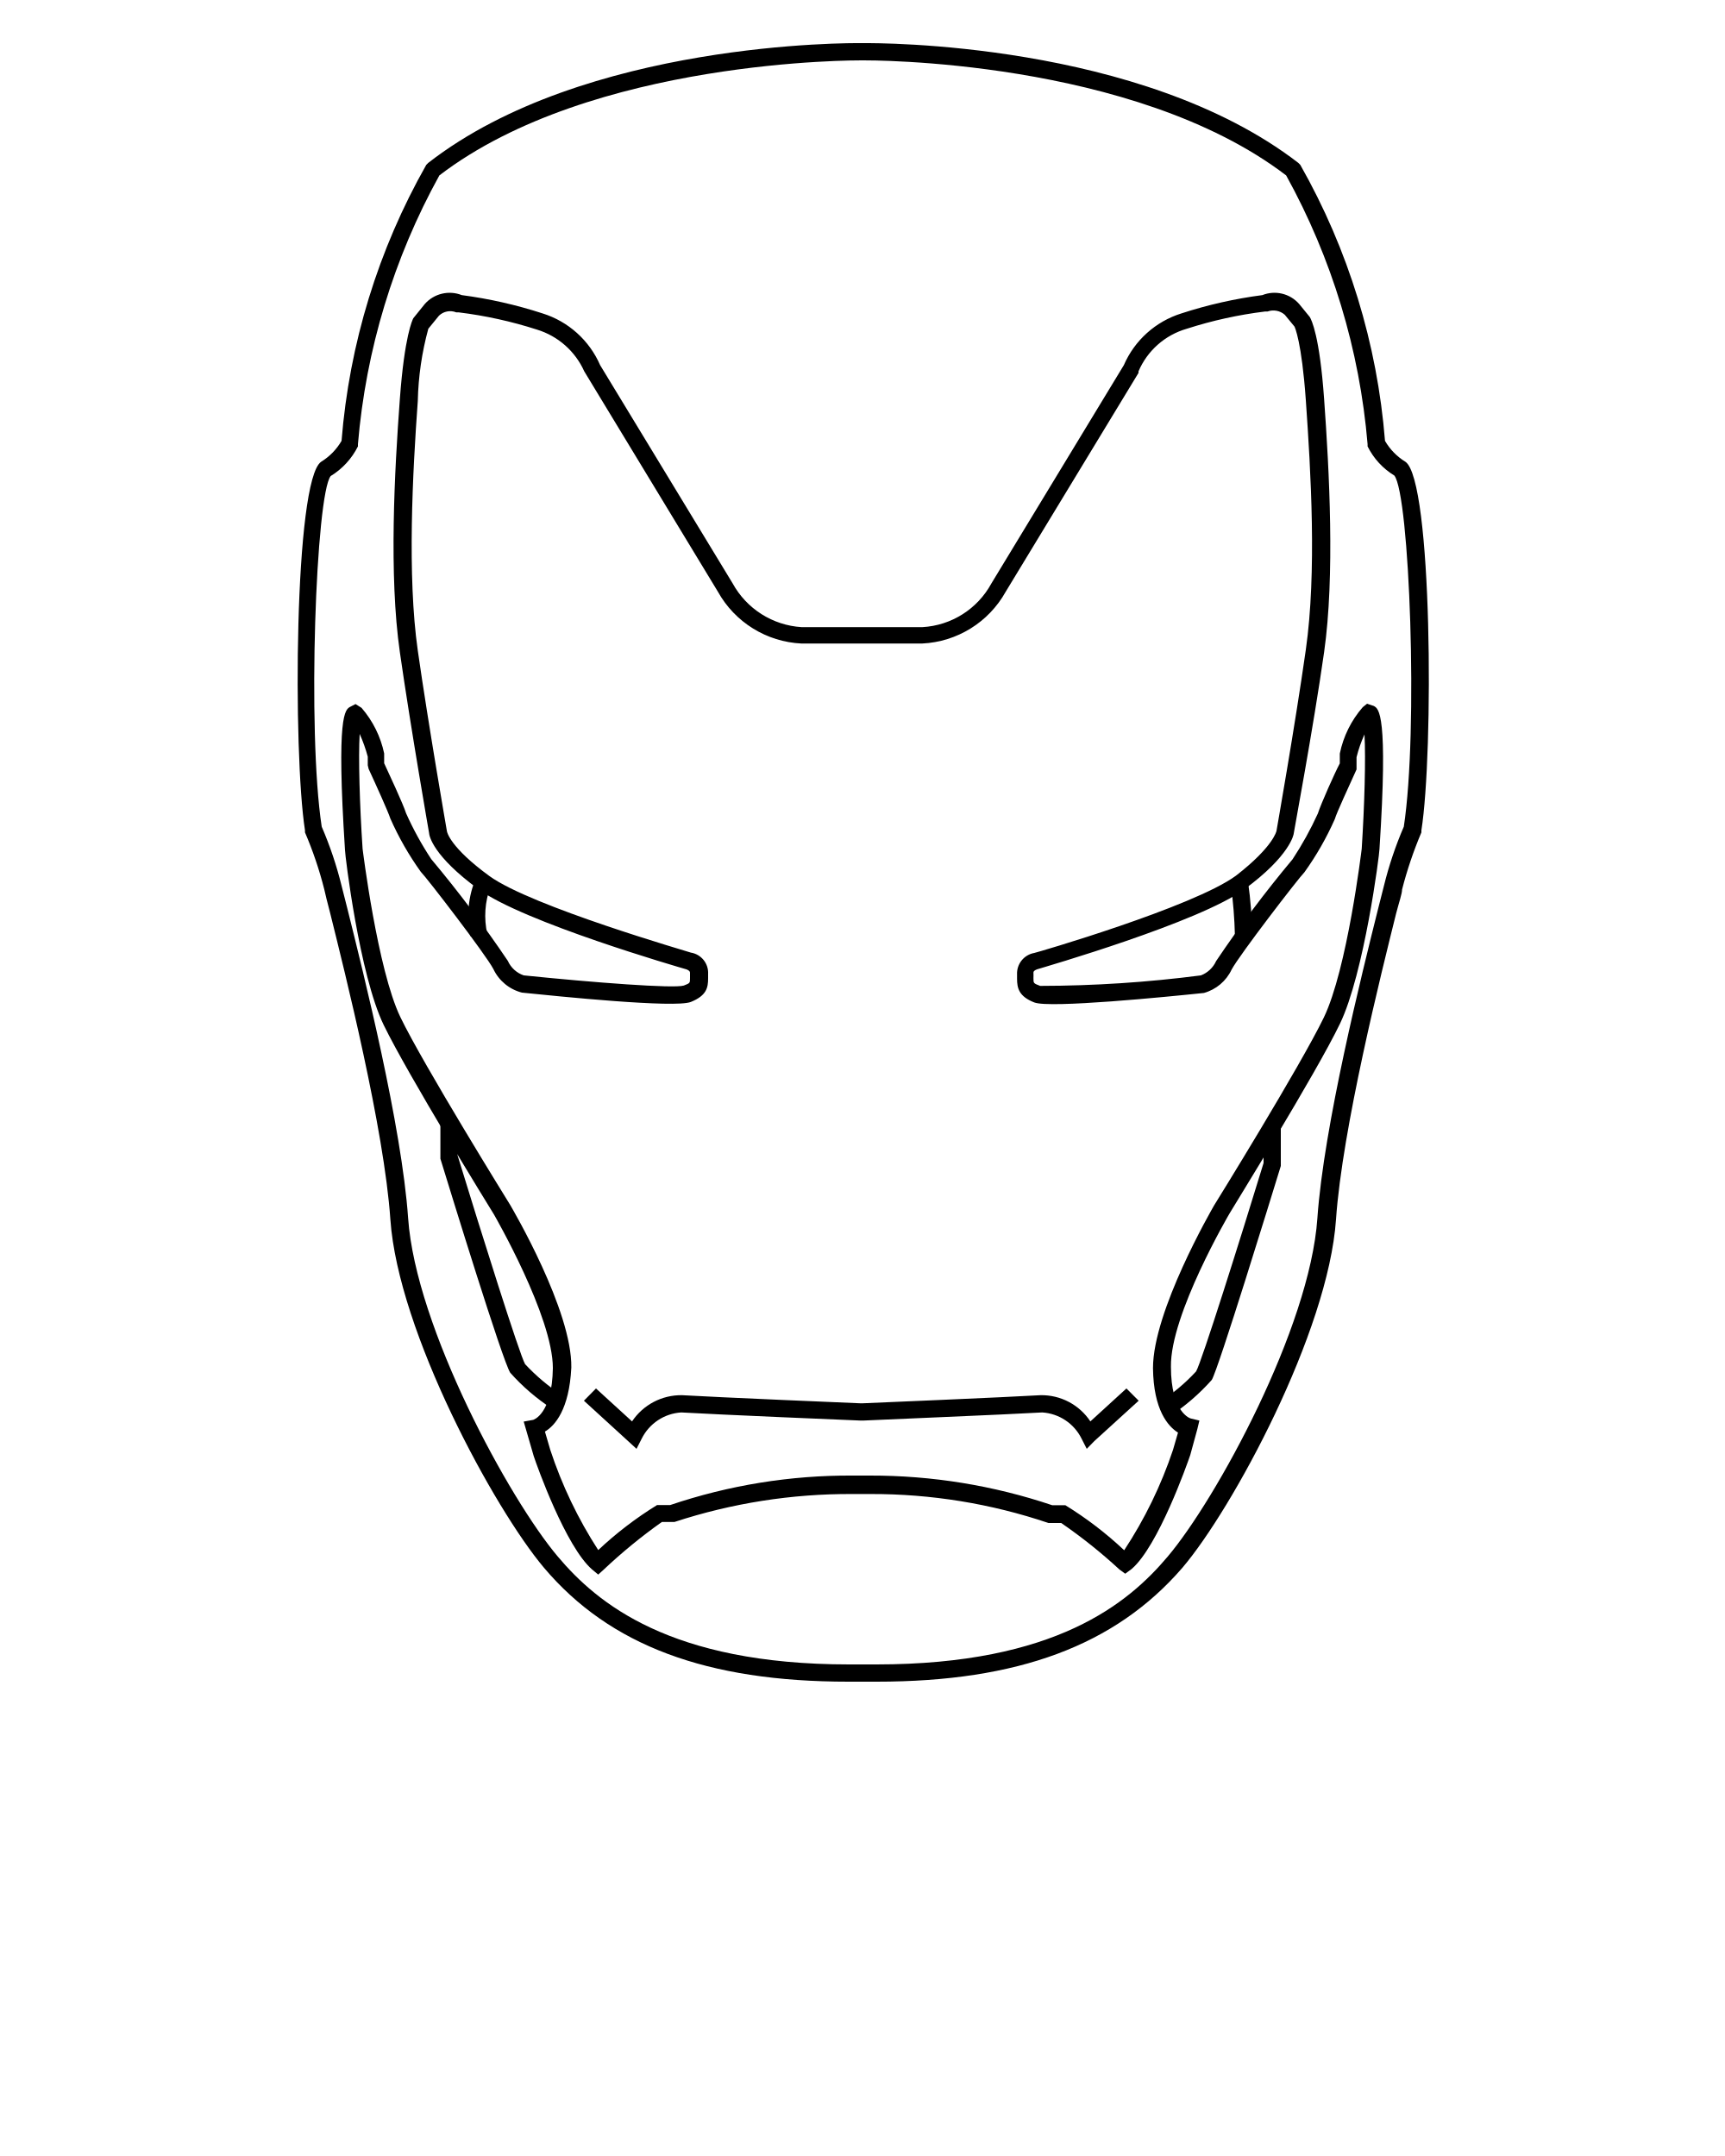
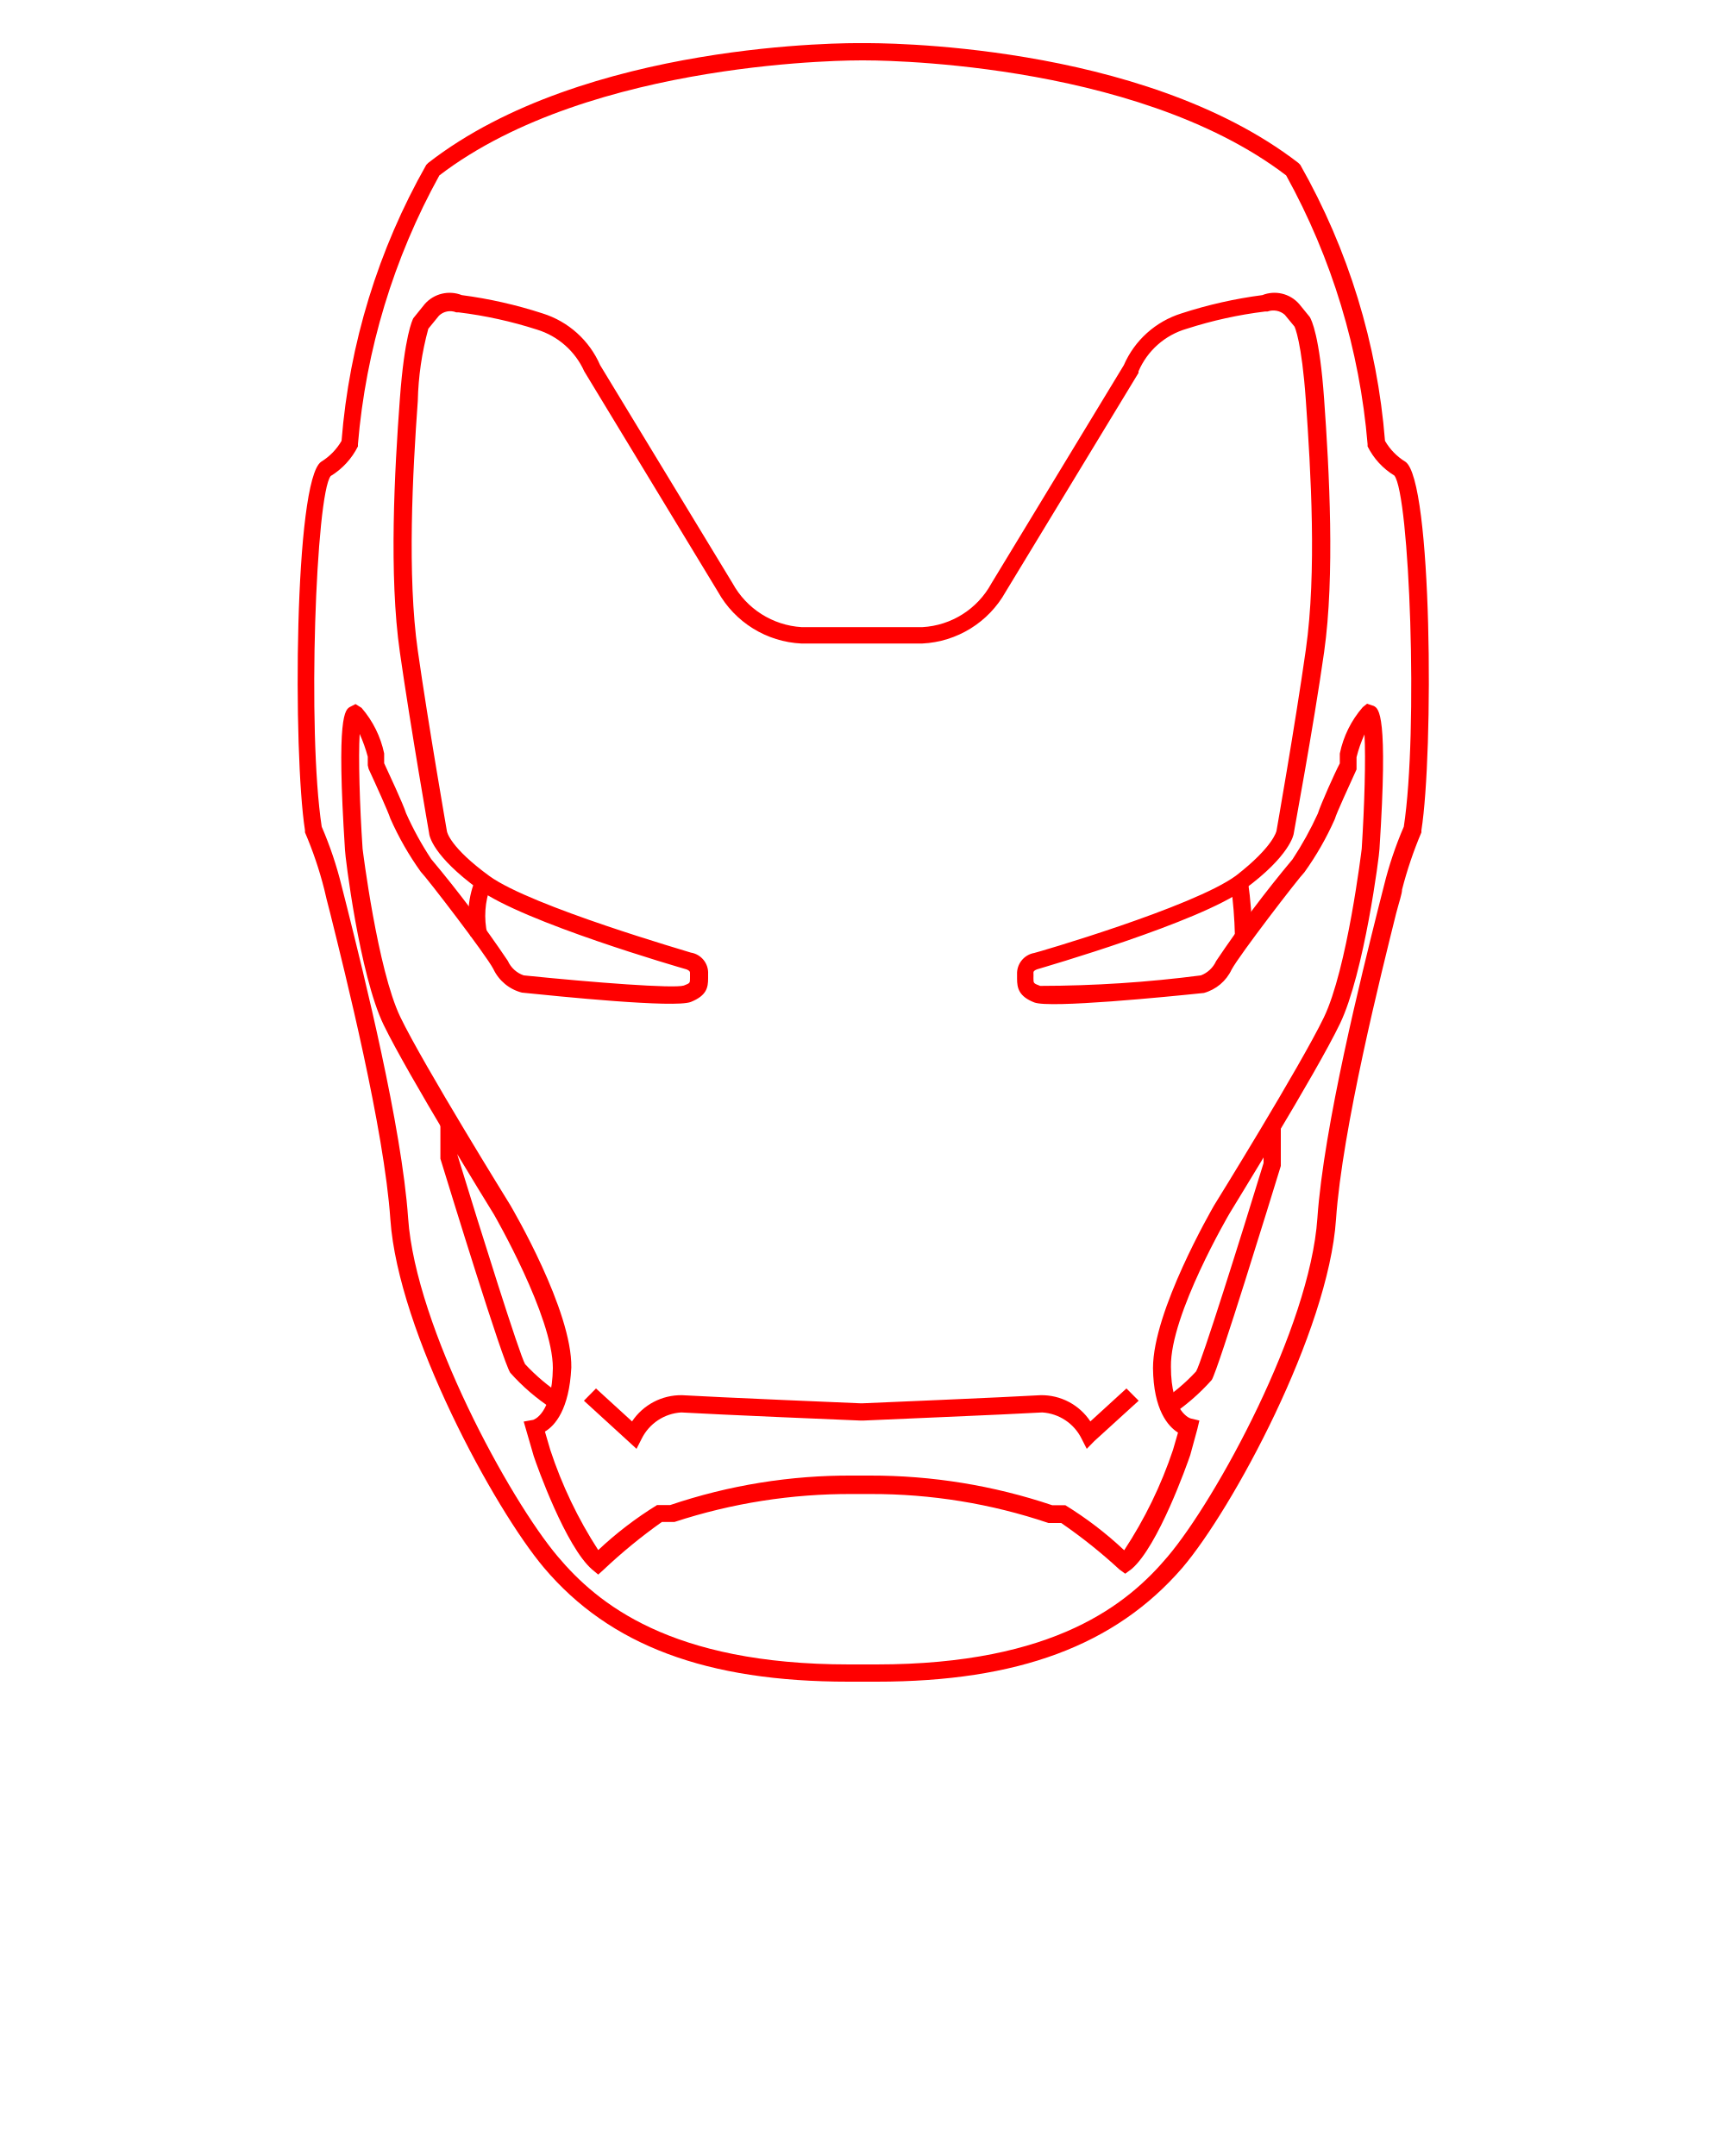
<svg xmlns="http://www.w3.org/2000/svg" data-name="Layer 1" viewBox="0 0 100 125" x="0px" y="0px">
-   <path d="M65.23,91.24,64.9,91a30.23,30.23,0,0,0-3.38-2.7l-.64,0-.1,0a31.94,31.94,0,0,0-10.31-1.68H49.41A32.57,32.57,0,0,0,39.1,88.24l-.09,0-.64,0A31.1,31.1,0,0,0,35,91l-.32.29L34.33,91c-1.53-1.32-3.2-6-3.39-6.58l-.58-2,.55-.1h0s1.1-.31,1.14-3c0-3-3.38-8.84-3.41-8.9-.2-.32-5-8.11-6.4-11S20,49.58,20,49.29c-.51-7.88,0-8.16.32-8.32l.29-.15.35.22a5.9,5.9,0,0,1,1.31,2.64l0,.12v.45c.23.5,1.11,2.38,1.27,2.9A18.47,18.47,0,0,0,25,49.81h0a70.94,70.94,0,0,1,4.44,5.9,1.56,1.56,0,0,0,.92.84c4.09.42,8.71.77,9.28.59C40,57,40,57,40,56.71c0-.1,0-.2,0-.32s-.21-.19-.21-.19c-.42-.12-9.44-2.73-12.06-4.65s-2.85-3.07-2.86-3.28c0,0-1.05-6-1.69-10.46s-.31-10.5,0-14.68c.27-3.66.73-4.58.78-4.68l.67-.83a1.92,1.92,0,0,1,2.14-.51,26.2,26.2,0,0,1,4.68,1.06,5.39,5.39,0,0,1,3.34,3l7.68,12.65a4.91,4.91,0,0,0,4,2.54h7a4.86,4.86,0,0,0,4-2.53l7.68-12.66a5.39,5.39,0,0,1,3.34-3,26,26,0,0,1,4.69-1.06,1.9,1.9,0,0,1,2.13.51l.62.76c.1.17.57,1.09.83,4.75.3,4.18.63,10.25,0,14.68S75,48.26,75,48.32s-.22,1.3-2.85,3.23-11.65,4.53-12,4.64c0,0-.25.07-.24.2s0,.22,0,.32c0,.3,0,.3.39.45a73.07,73.07,0,0,0,9.32-.61h0a1.6,1.6,0,0,0,.88-.83,70.59,70.59,0,0,1,4.43-5.9h0a19.49,19.49,0,0,0,1.47-2.66c.16-.52,1-2.4,1.27-2.9v-.57A5.9,5.9,0,0,1,79,41l.25-.2.39.13c.29.16.84.44.33,8.29,0,.32-.89,7.22-2.29,10.13s-6.2,10.65-6.4,11c0,0-3.45,5.87-3.4,8.89,0,2.68,1.14,3,1.15,3l.5.12-.12.5L69,84.36c-.19.56-1.86,5.28-3.39,6.6ZM31.59,83l.31,1.06a25.14,25.14,0,0,0,2.78,5.81,21.15,21.15,0,0,1,3.41-2.61l.1,0,.66,0a32.39,32.39,0,0,1,10.58-1.71h1A32.91,32.91,0,0,1,61,87.27l.67,0,.09,0a21.15,21.15,0,0,1,3.41,2.61A25,25,0,0,0,68,84.06l.29-1c-.57-.36-1.42-1.3-1.45-3.74,0-3.31,3.4-9.18,3.54-9.43.06-.09,5-8.08,6.36-10.89s2.19-9.72,2.2-9.79c.16-2.49.24-5.25.16-6.63a7.78,7.78,0,0,0-.46,1.32l0,.71c-.45,1-1.15,2.5-1.26,2.88a17.35,17.35,0,0,1-1.76,3.08h0c-.35.35-3.77,4.8-4.22,5.64a2.52,2.52,0,0,1-1.61,1.36c-2.11.22-8.93.9-9.83.55s-1-.84-1-1.37a2.18,2.18,0,0,0,0-.25,1.21,1.21,0,0,1,1-1.25c.06,0,9.21-2.66,11.69-4.48C73.82,49.09,74,48.18,74,48.17s1.06-6,1.7-10.5.29-10.33,0-14.47c-.24-3.39-.64-4.24-.66-4.27l-.56-.68a1,1,0,0,0-1-.19l-.14,0a24.58,24.58,0,0,0-4.54,1A4.35,4.35,0,0,0,66,21.53l0,.09-7.7,12.69a5.86,5.86,0,0,1-4.84,3h-7a5.86,5.86,0,0,1-4.84-3L33.87,21.53a4.42,4.42,0,0,0-2.74-2.42,24.58,24.58,0,0,0-4.54-1l-.14,0a.94.94,0,0,0-1,.19l-.62.76h0a17.33,17.33,0,0,0-.61,4.19c-.3,4.14-.62,10.13,0,14.47s1.68,10.42,1.69,10.48.2.94,2.46,2.59C30.81,52.56,40,55.2,40.05,55.23a1.19,1.19,0,0,1,1,1.24,2.18,2.18,0,0,0,0,.25c0,.53-.08,1-1,1.37s-7.72-.33-9.79-.54a2.52,2.52,0,0,1-1.66-1.37c-.44-.84-3.86-5.29-4.21-5.64h0a17.35,17.35,0,0,1-1.76-3.08c-.12-.38-.82-1.93-1.26-2.88l-.05-.21v-.5a8.83,8.83,0,0,0-.47-1.32c-.08,1.37,0,4.14.17,6.66,0,0,.86,7,2.19,9.76s6.31,10.8,6.36,10.88c.15.26,3.6,6.13,3.55,9.44C33,81.72,32.17,82.66,31.59,83Z" />
-   <path d="M27.29,54.3a5.46,5.46,0,0,1,.31-3.41l.86.51L28,51.15l.44.24a4.82,4.82,0,0,0-.19,2.77Z" />
-   <path d="M72.59,54.26l-1,0a26.6,26.6,0,0,0-.24-3l1-.13A23.9,23.9,0,0,1,72.59,54.26Z" />
-   <path d="M63,84l-.3-.59a2.74,2.74,0,0,0-2.28-1.52c-1.81.11-10.28.46-10.36.47h-.19c-.11,0-8.57-.36-10.38-.47a2.75,2.75,0,0,0-2.29,1.52L36.9,84l-.49-.45-2.56-2.34.7-.71,2.09,1.91a3.42,3.42,0,0,1,2.9-1.52c1.8.11,10.25.47,10.34.47H50c.06,0,8.52-.36,10.32-.47a3.39,3.39,0,0,1,2.89,1.52l2.09-1.91.71.71-2.57,2.34Z" />
-   <path d="M32,81.67a12,12,0,0,1-2.42-2.08c-.45-.69-3.45-10.46-4.05-12.41l0-.14V65h1V67c1.35,4.41,3.59,11.54,3.91,12.09a11.49,11.49,0,0,0,2.14,1.8Z" />
-   <path d="M67.76,82.14l-.57-.83a10.92,10.92,0,0,0,2.15-1.8c.32-.55,2.56-7.67,3.91-12.08v-2h1l0,2.17c-.6,1.95-3.6,11.71-4,12.4A12.09,12.09,0,0,1,67.76,82.14Z" />
-   <path d="M50.82,97.5H49.18c-8.22,0-13.83-2.1-17.64-6.6-2.88-3.41-8.46-13.67-8.91-20.2-.36-5.26-2.64-14.34-3.49-17.76-.17-.65-.29-1.13-.34-1.37a22.09,22.09,0,0,0-1.12-3.31l0-.12c-.7-4.48-.63-20.31.94-21.37a3.45,3.45,0,0,0,1.18-1.21,38.66,38.66,0,0,1,4.91-16l.12-.12C33.9,2.39,49.31,2.49,50,2.5h.11c.64,0,16-.11,25.15,6.94l.12.12a38.66,38.66,0,0,1,4.91,16,3.43,3.43,0,0,0,1.18,1.21c1.57,1.06,1.64,16.89.93,21.37l0,.12a23.42,23.42,0,0,0-1.12,3.31c0,.24-.17.72-.34,1.37-.85,3.42-3.13,12.5-3.49,17.76-.45,6.53-6,16.79-8.91,20.2C64.65,95.4,59,97.5,50.82,97.5Zm-.24-1h.23c10.39,0,14.61-3.56,16.88-6.25C70.5,86.93,75.93,77,76.37,70.63c.37-5.34,2.58-14.17,3.52-17.94l.34-1.34a21.68,21.68,0,0,1,1.15-3.42c.85-5.56.33-19.27-.55-20.36a4.12,4.12,0,0,1-1.55-1.69l0-.13a39,39,0,0,0-4.72-15.58C65.68,3.39,50.23,3.5,50.06,3.5h-.12c-.15,0-15.63-.1-24.47,6.67a39,39,0,0,0-4.72,15.58l0,.13a4.23,4.23,0,0,1-1.58,1.72c-.85,1.06-1.37,14.77-.52,20.33a21.68,21.68,0,0,1,1.15,3.42l.34,1.34c.94,3.77,3.15,12.6,3.52,17.94.44,6.33,5.87,16.3,8.68,19.62,2.27,2.69,6.5,6.25,16.88,6.25h1.39Z" />
+   <path fill="red" d="M65.23,91.24,64.9,91a30.23,30.23,0,0,0-3.38-2.7l-.64,0-.1,0a31.94,31.94,0,0,0-10.31-1.68H49.41A32.57,32.57,0,0,0,39.1,88.24l-.09,0-.64,0A31.1,31.1,0,0,0,35,91l-.32.29L34.33,91c-1.53-1.32-3.2-6-3.39-6.58l-.58-2,.55-.1h0s1.1-.31,1.14-3c0-3-3.38-8.84-3.41-8.9-.2-.32-5-8.11-6.4-11S20,49.58,20,49.29c-.51-7.88,0-8.16.32-8.32l.29-.15.35.22a5.9,5.9,0,0,1,1.31,2.64l0,.12v.45c.23.5,1.11,2.38,1.27,2.9A18.47,18.47,0,0,0,25,49.81h0a70.94,70.94,0,0,1,4.44,5.9,1.56,1.56,0,0,0,.92.84c4.09.42,8.71.77,9.28.59C40,57,40,57,40,56.71c0-.1,0-.2,0-.32s-.21-.19-.21-.19c-.42-.12-9.44-2.73-12.06-4.65s-2.85-3.07-2.86-3.28c0,0-1.05-6-1.69-10.46s-.31-10.5,0-14.68c.27-3.66.73-4.58.78-4.68l.67-.83a1.92,1.92,0,0,1,2.14-.51,26.2,26.2,0,0,1,4.68,1.06,5.39,5.39,0,0,1,3.34,3l7.68,12.65a4.91,4.91,0,0,0,4,2.54h7a4.86,4.86,0,0,0,4-2.53l7.68-12.66a5.39,5.39,0,0,1,3.34-3,26,26,0,0,1,4.69-1.06,1.9,1.9,0,0,1,2.13.51l.62.76c.1.17.57,1.09.83,4.75.3,4.18.63,10.25,0,14.68S75,48.26,75,48.32s-.22,1.3-2.85,3.23-11.65,4.53-12,4.64c0,0-.25.07-.24.2s0,.22,0,.32c0,.3,0,.3.39.45a73.07,73.07,0,0,0,9.32-.61h0a1.6,1.6,0,0,0,.88-.83,70.59,70.59,0,0,1,4.43-5.9h0a19.49,19.49,0,0,0,1.47-2.66c.16-.52,1-2.4,1.27-2.9v-.57A5.9,5.9,0,0,1,79,41l.25-.2.39.13c.29.16.84.44.33,8.29,0,.32-.89,7.22-2.29,10.13s-6.2,10.65-6.4,11c0,0-3.45,5.87-3.4,8.89,0,2.68,1.14,3,1.15,3l.5.12-.12.5L69,84.36c-.19.56-1.86,5.28-3.39,6.6ZM31.59,83l.31,1.06a25.14,25.14,0,0,0,2.78,5.81,21.15,21.15,0,0,1,3.41-2.61l.1,0,.66,0a32.39,32.39,0,0,1,10.58-1.71h1A32.91,32.91,0,0,1,61,87.27l.67,0,.09,0a21.15,21.15,0,0,1,3.41,2.61A25,25,0,0,0,68,84.06l.29-1c-.57-.36-1.42-1.3-1.45-3.74,0-3.31,3.4-9.18,3.54-9.43.06-.09,5-8.08,6.36-10.89s2.19-9.72,2.2-9.79c.16-2.49.24-5.25.16-6.63a7.78,7.78,0,0,0-.46,1.32l0,.71c-.45,1-1.15,2.5-1.26,2.88a17.35,17.35,0,0,1-1.76,3.08h0c-.35.35-3.77,4.8-4.22,5.64a2.52,2.52,0,0,1-1.61,1.36c-2.11.22-8.93.9-9.83.55s-1-.84-1-1.37a2.18,2.18,0,0,0,0-.25,1.21,1.21,0,0,1,1-1.25c.06,0,9.21-2.66,11.69-4.48C73.82,49.09,74,48.18,74,48.17s1.06-6,1.7-10.5.29-10.33,0-14.47c-.24-3.39-.64-4.24-.66-4.27l-.56-.68a1,1,0,0,0-1-.19l-.14,0a24.58,24.58,0,0,0-4.54,1A4.35,4.35,0,0,0,66,21.53l0,.09-7.7,12.69a5.86,5.86,0,0,1-4.84,3h-7a5.86,5.86,0,0,1-4.84-3L33.87,21.53a4.42,4.42,0,0,0-2.74-2.42,24.58,24.58,0,0,0-4.54-1l-.14,0a.94.94,0,0,0-1,.19l-.62.76h0a17.33,17.33,0,0,0-.61,4.19c-.3,4.14-.62,10.13,0,14.47s1.68,10.42,1.69,10.48.2.94,2.46,2.59C30.81,52.56,40,55.2,40.05,55.23a1.19,1.19,0,0,1,1,1.24,2.18,2.18,0,0,0,0,.25c0,.53-.08,1-1,1.37s-7.72-.33-9.79-.54a2.52,2.52,0,0,1-1.66-1.37c-.44-.84-3.86-5.29-4.21-5.64h0a17.35,17.35,0,0,1-1.76-3.08c-.12-.38-.82-1.93-1.26-2.88l-.05-.21v-.5a8.83,8.83,0,0,0-.47-1.32c-.08,1.37,0,4.14.17,6.66,0,0,.86,7,2.19,9.76s6.31,10.8,6.36,10.88c.15.26,3.6,6.13,3.55,9.44C33,81.72,32.17,82.66,31.59,83Z" />
+   <path fill="red" d="M27.29,54.3a5.46,5.46,0,0,1,.31-3.41l.86.51L28,51.15l.44.24a4.82,4.82,0,0,0-.19,2.77Z" />
+   <path fill="red" d="M72.59,54.26l-1,0a26.6,26.6,0,0,0-.24-3l1-.13A23.9,23.9,0,0,1,72.59,54.26Z" />
+   <path fill="red" d="M63,84l-.3-.59a2.74,2.74,0,0,0-2.28-1.52c-1.81.11-10.28.46-10.36.47h-.19c-.11,0-8.57-.36-10.38-.47a2.75,2.75,0,0,0-2.29,1.52L36.9,84l-.49-.45-2.56-2.34.7-.71,2.09,1.91a3.42,3.42,0,0,1,2.9-1.52c1.8.11,10.25.47,10.34.47H50c.06,0,8.52-.36,10.32-.47a3.39,3.39,0,0,1,2.89,1.52l2.09-1.91.71.71-2.57,2.34Z" />
+   <path fill="red" d="M32,81.67a12,12,0,0,1-2.42-2.08c-.45-.69-3.45-10.46-4.05-12.41l0-.14V65h1V67c1.35,4.41,3.59,11.54,3.91,12.09a11.49,11.49,0,0,0,2.14,1.8Z" />
+   <path fill="red" d="M67.76,82.14l-.57-.83a10.92,10.92,0,0,0,2.15-1.8c.32-.55,2.56-7.67,3.91-12.08v-2h1l0,2.17c-.6,1.95-3.6,11.71-4,12.4A12.09,12.09,0,0,1,67.76,82.14Z" />
+   <path fill="red" d="M50.82,97.5H49.18c-8.22,0-13.83-2.1-17.64-6.6-2.88-3.41-8.46-13.67-8.91-20.2-.36-5.26-2.64-14.34-3.49-17.76-.17-.65-.29-1.13-.34-1.37a22.09,22.09,0,0,0-1.12-3.31l0-.12c-.7-4.48-.63-20.31.94-21.37a3.45,3.45,0,0,0,1.18-1.21,38.66,38.66,0,0,1,4.91-16l.12-.12C33.9,2.39,49.31,2.49,50,2.5h.11c.64,0,16-.11,25.15,6.94l.12.12a38.66,38.66,0,0,1,4.91,16,3.43,3.43,0,0,0,1.18,1.21c1.57,1.06,1.64,16.89.93,21.37l0,.12a23.42,23.42,0,0,0-1.12,3.31c0,.24-.17.72-.34,1.37-.85,3.42-3.13,12.5-3.49,17.76-.45,6.53-6,16.79-8.91,20.2C64.65,95.4,59,97.5,50.82,97.5Zm-.24-1h.23c10.39,0,14.61-3.56,16.88-6.25C70.5,86.93,75.93,77,76.37,70.63c.37-5.34,2.58-14.17,3.52-17.94l.34-1.34a21.68,21.68,0,0,1,1.15-3.42c.85-5.56.33-19.27-.55-20.36a4.12,4.12,0,0,1-1.55-1.69l0-.13a39,39,0,0,0-4.72-15.58C65.68,3.39,50.23,3.5,50.06,3.5h-.12c-.15,0-15.63-.1-24.47,6.67a39,39,0,0,0-4.72,15.58l0,.13a4.23,4.23,0,0,1-1.58,1.72c-.85,1.06-1.37,14.77-.52,20.33a21.68,21.68,0,0,1,1.15,3.42l.34,1.34c.94,3.77,3.15,12.6,3.52,17.94.44,6.33,5.87,16.3,8.68,19.62,2.27,2.69,6.5,6.25,16.88,6.25h1.39Z" />
</svg>
